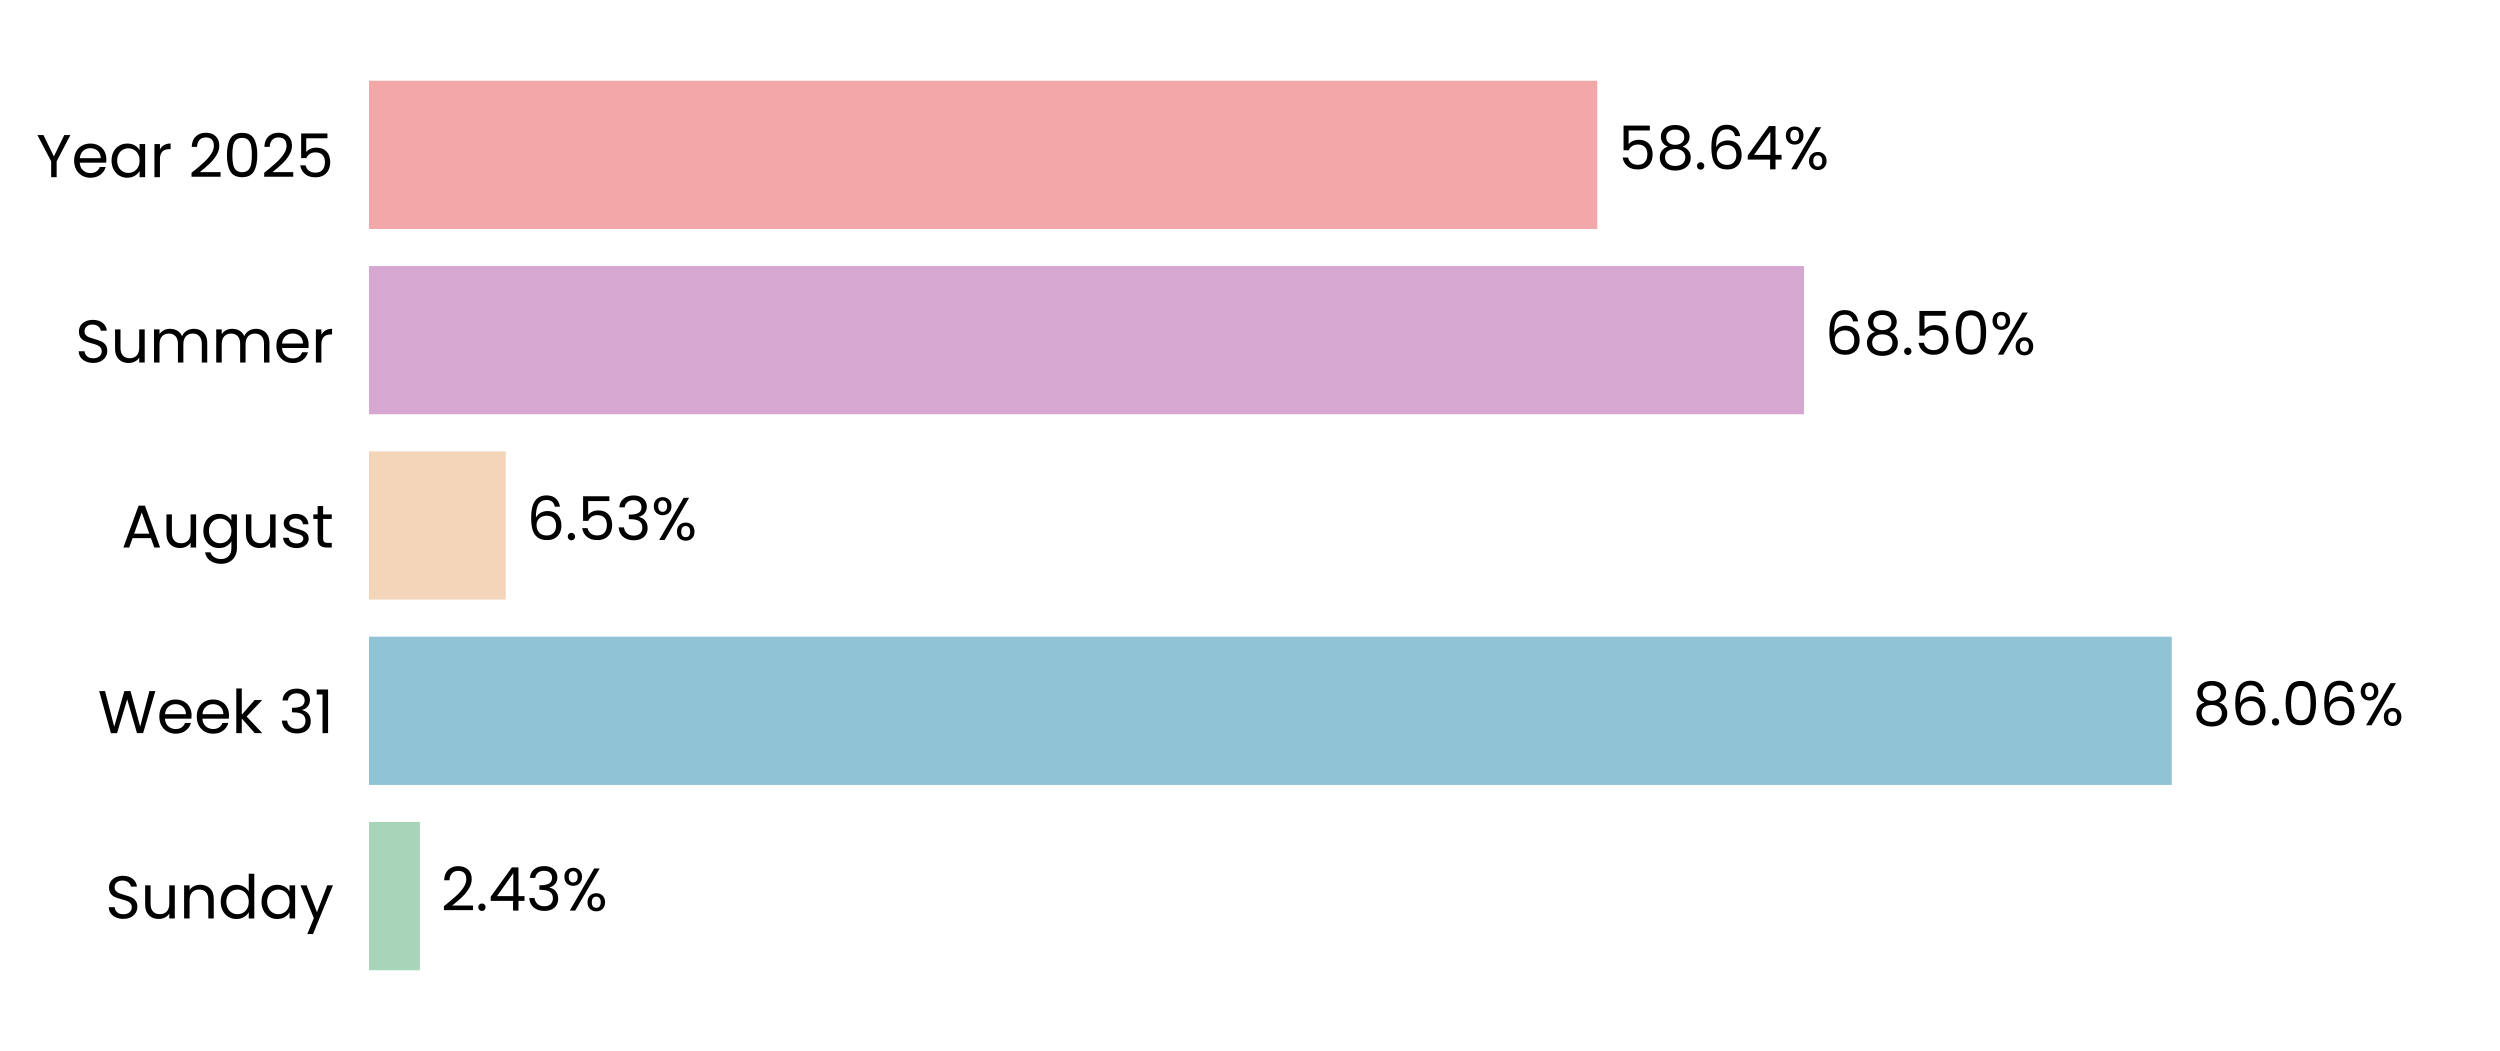
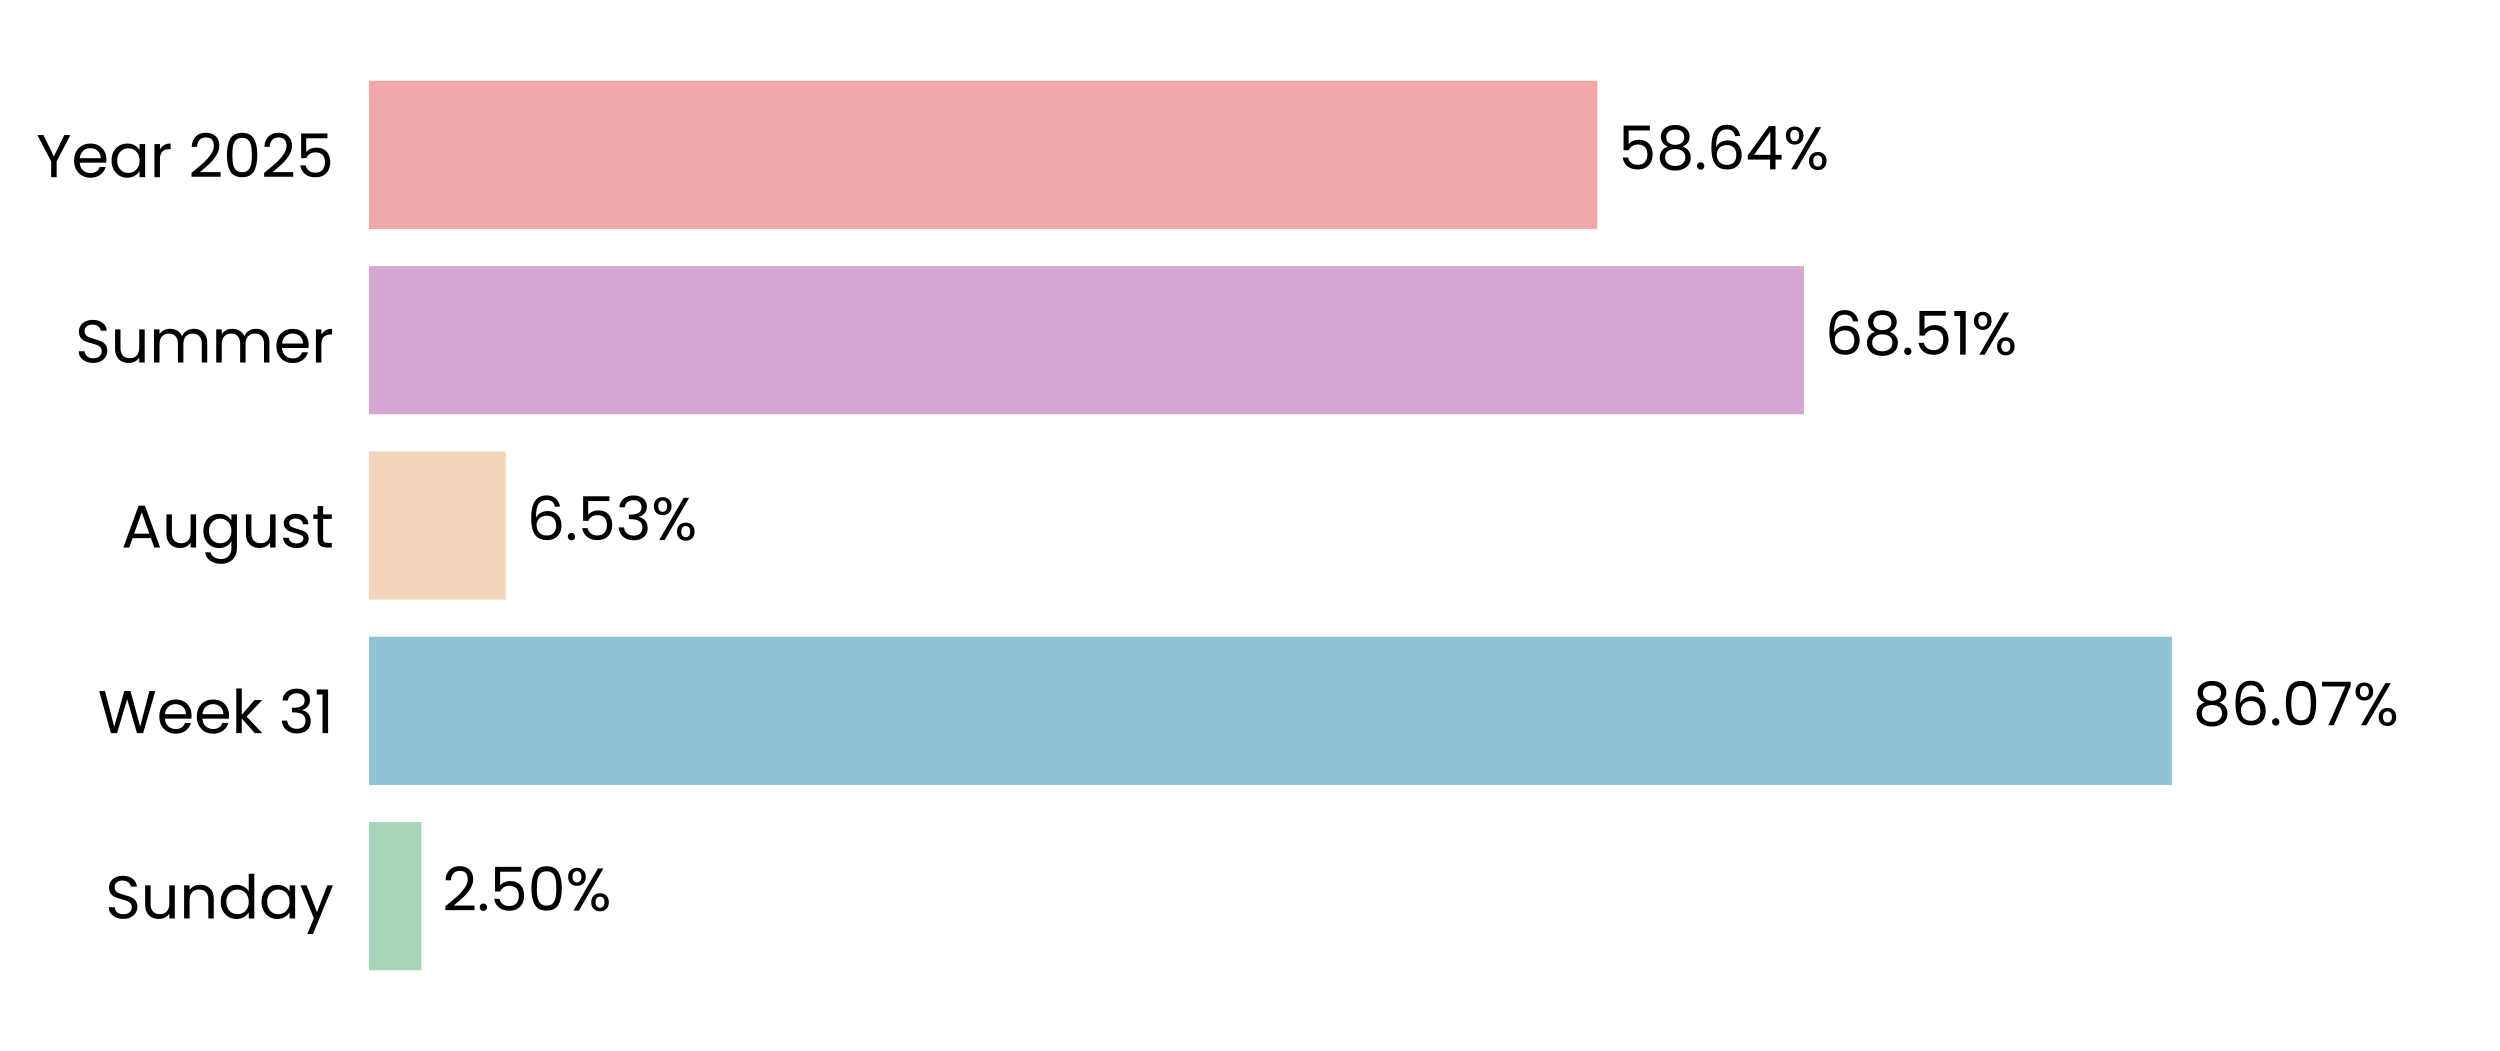
<svg xmlns="http://www.w3.org/2000/svg" xmlns:xlink="http://www.w3.org/1999/xlink" width="496.691pt" height="208.8pt" viewBox="0 0 496.691 208.8" version="1.1">
  <defs>
    <style type="text/css">*{stroke-linejoin: round; stroke-linecap: butt}</style>
  </defs>
  <g id="figure_1">
    <g id="patch_1">
      <path d="M 0 208.8  L 496.691 208.8  L 496.691 0  L 0 0  L 0 208.8  z " style="fill: none" />
    </g>
    <g id="axes_1">
      <g id="patch_2">
        <path d="M 73.311 201.6  L 489.491 201.6  L 489.491 7.2  L 73.311 7.2  L 73.311 201.6  z " style="fill: none" />
      </g>
      <g id="patch_3">
-         <path d="M 73.311 192.764  L 83.427 192.764  L 83.427 163.309  L 73.311 163.309  z " clip-path="url(#p442015dc7d)" style="fill: #a8d5ba" />
+         <path d="M 73.311 192.764  L 83.716 192.764  L 83.716 163.309  L 73.311 163.309  z " clip-path="url(#p1661874bd2)" style="fill: #a8d5ba" />
      </g>
      <g id="patch_4">
-         <path d="M 73.311 155.945  L 431.482 155.945  L 431.482 126.491  L 73.311 126.491  z " clip-path="url(#p442015dc7d)" style="fill: #90c3d4" />
+         <path d="M 73.311 155.945  L 431.523 155.945  L 431.523 126.491  L 73.311 126.491  z " clip-path="url(#p1661874bd2)" style="fill: #90c3d4" />
      </g>
      <g id="patch_5">
-         <path d="M 73.311 119.127  L 100.488 119.127  L 100.488 89.673  L 73.311 89.673  z " clip-path="url(#p442015dc7d)" style="fill: #f3d6ba" />
+         <path d="M 73.311 119.127  L 100.497 119.127  L 100.497 89.673  L 73.311 89.673  z " clip-path="url(#p1661874bd2)" style="fill: #f3d6ba" />
      </g>
      <g id="patch_6">
-         <path d="M 73.311 82.309  L 358.414 82.309  L 358.414 52.855  L 73.311 52.855  z " clip-path="url(#p442015dc7d)" style="fill: #d6a8d1" />
+         <path d="M 73.311 82.309  L 358.417 82.309  L 358.417 52.855  L 73.311 52.855  z " clip-path="url(#p1661874bd2)" style="fill: #d6a8d1" />
      </g>
      <g id="patch_7">
-         <path d="M 73.311 45.491  L 317.346 45.491  L 317.346 16.036  L 73.311 16.036  z " clip-path="url(#p442015dc7d)" style="fill: #f2a8a8" />
+         <path d="M 73.311 45.491  L 317.347 45.491  L 317.347 16.036  L 73.311 16.036  z " clip-path="url(#p1661874bd2)" style="fill: #f2a8a8" />
      </g>
      <g id="matplotlib.axis_1">
        <g id="ytick_1">
          <g id="text_1">
            <g transform="translate(20.92875 182.4764) scale(0.12 -0.12)">
              <defs>
                <path id="Poppins-Regular-53" d="M 1907 -45  Q 1466 -45 1117 112  Q 768 269 569 547  Q 371 826 365 1190  L 986 1190  Q 1018 877 1245 662  Q 1472 448 1907 448  Q 2323 448 2563 656  Q 2803 864 2803 1190  Q 2803 1446 2662 1606  Q 2522 1766 2310 1849  Q 2099 1933 1741 2029  Q 1299 2144 1033 2259  Q 768 2374 579 2620  Q 390 2867 390 3283  Q 390 3648 576 3929  Q 762 4211 1098 4364  Q 1434 4518 1869 4518  Q 2496 4518 2896 4204  Q 3296 3891 3347 3373  L 2707 3373  Q 2675 3629 2438 3824  Q 2202 4019 1811 4019  Q 1446 4019 1216 3830  Q 986 3642 986 3302  Q 986 3059 1123 2905  Q 1261 2752 1462 2672  Q 1664 2592 2029 2490  Q 2470 2368 2739 2249  Q 3008 2131 3200 1884  Q 3392 1638 3392 1216  Q 3392 890 3219 602  Q 3046 314 2707 134  Q 2368 -45 1907 -45  z " transform="scale(0.015625)" />
                <path id="Poppins-Regular-75" d="M 3603 3507  L 3603 0  L 3021 0  L 3021 518  Q 2854 250 2556 99  Q 2259 -51 1901 -51  Q 1491 -51 1164 118  Q 838 288 649 627  Q 461 966 461 1453  L 461 3507  L 1037 3507  L 1037 1530  Q 1037 1011 1299 732  Q 1562 454 2016 454  Q 2483 454 2752 742  Q 3021 1030 3021 1581  L 3021 3507  L 3603 3507  z " transform="scale(0.015625)" />
                <path id="Poppins-Regular-6e" d="M 2202 3571  Q 2842 3571 3238 3184  Q 3635 2797 3635 2067  L 3635 0  L 3059 0  L 3059 1984  Q 3059 2509 2796 2787  Q 2534 3066 2080 3066  Q 1619 3066 1347 2778  Q 1075 2490 1075 1939  L 1075 0  L 493 0  L 493 3507  L 1075 3507  L 1075 3008  Q 1248 3277 1545 3424  Q 1843 3571 2202 3571  z " transform="scale(0.015625)" />
                <path id="Poppins-Regular-64" d="M 275 1766  Q 275 2304 492 2710  Q 710 3117 1091 3341  Q 1472 3565 1946 3565  Q 2355 3565 2707 3376  Q 3059 3187 3245 2880  L 3245 4736  L 3834 4736  L 3834 0  L 3245 0  L 3245 659  Q 3072 346 2733 144  Q 2394 -58 1939 -58  Q 1472 -58 1091 172  Q 710 403 492 819  Q 275 1235 275 1766  z M 3245 1760  Q 3245 2157 3085 2451  Q 2925 2746 2653 2902  Q 2381 3059 2054 3059  Q 1728 3059 1459 2905  Q 1190 2752 1030 2457  Q 870 2163 870 1766  Q 870 1363 1030 1065  Q 1190 768 1459 611  Q 1728 454 2054 454  Q 2381 454 2653 611  Q 2925 768 3085 1065  Q 3245 1363 3245 1760  z " transform="scale(0.015625)" />
                <path id="Poppins-Regular-61" d="M 275 1766  Q 275 2304 492 2710  Q 710 3117 1091 3341  Q 1472 3565 1939 3565  Q 2400 3565 2739 3366  Q 3078 3168 3245 2867  L 3245 3507  L 3834 3507  L 3834 0  L 3245 0  L 3245 653  Q 3072 346 2729 144  Q 2387 -58 1933 -58  Q 1466 -58 1088 172  Q 710 403 492 819  Q 275 1235 275 1766  z M 3245 1760  Q 3245 2157 3085 2451  Q 2925 2746 2653 2902  Q 2381 3059 2054 3059  Q 1728 3059 1459 2905  Q 1190 2752 1030 2457  Q 870 2163 870 1766  Q 870 1363 1030 1065  Q 1190 768 1459 611  Q 1728 454 2054 454  Q 2381 454 2653 611  Q 2925 768 3085 1065  Q 3245 1363 3245 1760  z " transform="scale(0.015625)" />
                <path id="Poppins-Regular-79" d="M 3514 3507  L 1402 -1651  L 800 -1651  L 1491 38  L 77 3507  L 723 3507  L 1824 666  L 2912 3507  L 3514 3507  z " transform="scale(0.015625)" />
              </defs>
              <use xlink:href="#Poppins-Regular-53" />
              <use xlink:href="#Poppins-Regular-75" transform="translate(58.7 0)" />
              <use xlink:href="#Poppins-Regular-6e" transform="translate(122.7 0)" />
              <use xlink:href="#Poppins-Regular-64" transform="translate(186.7 0)" />
              <use xlink:href="#Poppins-Regular-61" transform="translate(254.3 0)" />
              <use xlink:href="#Poppins-Regular-79" transform="translate(321.8999 0)" />
            </g>
          </g>
        </g>
        <g id="ytick_2">
          <g id="text_2">
            <g transform="translate(19.42687 145.6582) scale(0.12 -0.12)">
              <defs>
                <path id="Poppins-Regular-57" d="M 6099 4461  L 4806 0  L 4154 0  L 3117 3590  L 2042 0  L 1395 -6  L 147 4461  L 768 4461  L 1741 678  L 2816 4461  L 3469 4461  L 4493 691  L 5472 4461  L 6099 4461  z " transform="scale(0.015625)" />
                <path id="Poppins-Regular-65" d="M 3693 1888  Q 3693 1722 3674 1536  L 870 1536  Q 902 1018 1225 726  Q 1549 435 2010 435  Q 2387 435 2640 611  Q 2893 787 2995 1082  L 3622 1082  Q 3482 576 3059 259  Q 2637 -58 2010 -58  Q 1510 -58 1116 166  Q 723 390 499 803  Q 275 1216 275 1760  Q 275 2304 492 2713  Q 710 3123 1104 3344  Q 1498 3565 2010 3565  Q 2509 3565 2893 3347  Q 3277 3130 3485 2749  Q 3693 2368 3693 1888  z M 3091 2010  Q 3091 2342 2944 2582  Q 2797 2822 2544 2947  Q 2291 3072 1984 3072  Q 1542 3072 1232 2790  Q 922 2509 877 2010  L 3091 2010  z " transform="scale(0.015625)" />
                <path id="Poppins-Regular-6b" d="M 2451 0  L 1075 1549  L 1075 0  L 493 0  L 493 4736  L 1075 4736  L 1075 1952  L 2426 3507  L 3238 3507  L 1587 1760  L 3245 0  L 2451 0  z " transform="scale(0.015625)" />
                <path id="Poppins-Regular-20" transform="scale(0.015625)" />
                <path id="Poppins-Regular-33" d="M 384 3462  Q 429 4051 838 4384  Q 1248 4717 1901 4717  Q 2336 4717 2653 4560  Q 2970 4403 3133 4134  Q 3296 3866 3296 3526  Q 3296 3130 3069 2842  Q 2842 2554 2477 2470  L 2477 2438  Q 2893 2336 3136 2035  Q 3379 1734 3379 1248  Q 3379 883 3212 592  Q 3046 301 2713 134  Q 2381 -32 1914 -32  Q 1235 -32 800 323  Q 365 678 314 1331  L 877 1331  Q 922 947 1190 704  Q 1459 461 1907 461  Q 2355 461 2588 694  Q 2822 928 2822 1299  Q 2822 1779 2502 1990  Q 2182 2202 1536 2202  L 1389 2202  L 1389 2688  L 1542 2688  Q 2131 2694 2432 2883  Q 2733 3072 2733 3469  Q 2733 3808 2512 4013  Q 2291 4218 1882 4218  Q 1485 4218 1241 4013  Q 998 3808 954 3462  L 384 3462  z " transform="scale(0.015625)" />
                <path id="Poppins-Regular-31" d="M 243 4096  L 243 4627  L 1446 4627  L 1446 0  L 858 0  L 858 4096  L 243 4096  z " transform="scale(0.015625)" />
              </defs>
              <use xlink:href="#Poppins-Regular-57" />
              <use xlink:href="#Poppins-Regular-65" transform="translate(97.59999 0)" />
              <use xlink:href="#Poppins-Regular-65" transform="translate(159.6 0)" />
              <use xlink:href="#Poppins-Regular-6b" transform="translate(221.6 0)" />
              <use xlink:href="#Poppins-Regular-20" transform="translate(273.0999 0)" />
              <use xlink:href="#Poppins-Regular-33" transform="translate(299.7999 0)" />
              <use xlink:href="#Poppins-Regular-31" transform="translate(358.6999 0)" />
            </g>
          </g>
        </g>
        <g id="ytick_3">
          <g id="text_3">
            <g transform="translate(24.11812 108.78) scale(0.12 -0.12)">
              <defs>
                <path id="Poppins-Regular-41" d="M 3130 992  L 1184 992  L 826 0  L 211 0  L 1824 4435  L 2496 4435  L 4102 0  L 3488 0  L 3130 992  z M 2963 1466  L 2157 3718  L 1350 1466  L 2963 1466  z " transform="scale(0.015625)" />
                <path id="Poppins-Regular-67" d="M 1939 3565  Q 2394 3565 2736 3366  Q 3078 3168 3245 2867  L 3245 3507  L 3834 3507  L 3834 -77  Q 3834 -557 3629 -931  Q 3424 -1306 3043 -1517  Q 2662 -1728 2157 -1728  Q 1466 -1728 1005 -1401  Q 544 -1075 461 -512  L 1037 -512  Q 1133 -832 1433 -1027  Q 1734 -1222 2157 -1222  Q 2637 -1222 2941 -921  Q 3245 -621 3245 -77  L 3245 659  Q 3072 352 2733 147  Q 2394 -58 1939 -58  Q 1472 -58 1091 172  Q 710 403 492 819  Q 275 1235 275 1766  Q 275 2304 492 2710  Q 710 3117 1091 3341  Q 1472 3565 1939 3565  z M 3245 1760  Q 3245 2157 3085 2451  Q 2925 2746 2653 2902  Q 2381 3059 2054 3059  Q 1728 3059 1459 2905  Q 1190 2752 1030 2457  Q 870 2163 870 1766  Q 870 1363 1030 1065  Q 1190 768 1459 611  Q 1728 454 2054 454  Q 2381 454 2653 611  Q 2925 768 3085 1065  Q 3245 1363 3245 1760  z " transform="scale(0.015625)" />
                <path id="Poppins-Regular-73" d="M 1734 -58  Q 1331 -58 1011 80  Q 691 218 505 464  Q 320 710 301 1030  L 902 1030  Q 928 768 1149 601  Q 1370 435 1728 435  Q 2061 435 2253 582  Q 2445 730 2445 954  Q 2445 1184 2240 1296  Q 2035 1408 1606 1517  Q 1216 1619 969 1724  Q 723 1830 547 2038  Q 371 2246 371 2586  Q 371 2854 531 3078  Q 691 3302 985 3433  Q 1280 3565 1658 3565  Q 2240 3565 2598 3270  Q 2957 2976 2982 2464  L 2400 2464  Q 2381 2739 2179 2905  Q 1978 3072 1638 3072  Q 1325 3072 1139 2937  Q 954 2803 954 2586  Q 954 2413 1066 2301  Q 1178 2189 1347 2121  Q 1517 2054 1818 1971  Q 2195 1869 2432 1769  Q 2669 1670 2838 1472  Q 3008 1274 3014 954  Q 3014 666 2854 435  Q 2694 205 2403 73  Q 2112 -58 1734 -58  z " transform="scale(0.015625)" />
                <path id="Poppins-Regular-74" d="M 1203 3027  L 1203 960  Q 1203 704 1312 598  Q 1421 493 1690 493  L 2118 493  L 2118 0  L 1594 0  Q 1107 0 864 224  Q 621 448 621 960  L 621 3027  L 166 3027  L 166 3507  L 621 3507  L 621 4390  L 1203 4390  L 1203 3507  L 2118 3507  L 2118 3027  L 1203 3027  z " transform="scale(0.015625)" />
              </defs>
              <use xlink:href="#Poppins-Regular-41" />
              <use xlink:href="#Poppins-Regular-75" transform="translate(67.39999 0)" />
              <use xlink:href="#Poppins-Regular-67" transform="translate(131.4 0)" />
              <use xlink:href="#Poppins-Regular-75" transform="translate(199 0)" />
              <use xlink:href="#Poppins-Regular-73" transform="translate(263 0)" />
              <use xlink:href="#Poppins-Regular-74" transform="translate(315.2 0)" />
            </g>
          </g>
        </g>
        <g id="ytick_4">
          <g id="text_4">
            <g transform="translate(14.95125 72.02182) scale(0.12 -0.12)">
              <defs>
                <path id="Poppins-Regular-6d" d="M 4710 3571  Q 5120 3571 5440 3401  Q 5760 3232 5945 2893  Q 6131 2554 6131 2067  L 6131 0  L 5555 0  L 5555 1984  Q 5555 2509 5296 2787  Q 5037 3066 4595 3066  Q 4141 3066 3872 2774  Q 3603 2483 3603 1933  L 3603 0  L 3027 0  L 3027 1984  Q 3027 2509 2768 2787  Q 2509 3066 2067 3066  Q 1613 3066 1344 2774  Q 1075 2483 1075 1933  L 1075 0  L 493 0  L 493 3507  L 1075 3507  L 1075 3002  Q 1248 3277 1539 3424  Q 1830 3571 2182 3571  Q 2624 3571 2963 3372  Q 3302 3174 3469 2790  Q 3616 3162 3955 3366  Q 4294 3571 4710 3571  z " transform="scale(0.015625)" />
                <path id="Poppins-Regular-72" d="M 1075 2938  Q 1229 3238 1513 3404  Q 1798 3571 2208 3571  L 2208 2970  L 2054 2970  Q 1075 2970 1075 1907  L 1075 0  L 493 0  L 493 3507  L 1075 3507  L 1075 2938  z " transform="scale(0.015625)" />
              </defs>
              <use xlink:href="#Poppins-Regular-53" />
              <use xlink:href="#Poppins-Regular-75" transform="translate(58.7 0)" />
              <use xlink:href="#Poppins-Regular-6d" transform="translate(122.7 0)" />
              <use xlink:href="#Poppins-Regular-6d" transform="translate(225.7 0)" />
              <use xlink:href="#Poppins-Regular-65" transform="translate(328.7 0)" />
              <use xlink:href="#Poppins-Regular-72" transform="translate(390.6999 0)" />
            </g>
          </g>
        </g>
        <g id="ytick_5">
          <g id="text_5">
            <g transform="translate(7.2 35.20364) scale(0.12 -0.12)">
              <defs>
                <path id="Poppins-Regular-59" d="M 3616 4461  L 2163 1683  L 2163 0  L 1581 0  L 1581 1683  L 122 4461  L 768 4461  L 1869 2202  L 2970 4461  L 3616 4461  z " transform="scale(0.015625)" />
                <path id="Poppins-Regular-32" d="M 326 467  Q 1139 1120 1600 1539  Q 2061 1958 2377 2416  Q 2694 2874 2694 3315  Q 2694 3731 2492 3971  Q 2291 4211 1843 4211  Q 1408 4211 1168 3939  Q 928 3667 909 3213  L 346 3213  Q 371 3930 780 4320  Q 1190 4710 1837 4710  Q 2496 4710 2883 4345  Q 3270 3981 3270 3341  Q 3270 2810 2953 2307  Q 2637 1805 2233 1424  Q 1830 1043 1203 538  L 3405 538  L 3405 51  L 326 51  L 326 467  z " transform="scale(0.015625)" />
                <path id="Poppins-Regular-30" d="M 397 2362  Q 397 3462 755 4080  Q 1114 4698 2010 4698  Q 2899 4698 3257 4080  Q 3616 3462 3616 2362  Q 3616 1242 3257 621  Q 2899 0 2010 0  Q 1114 0 755 621  Q 397 1242 397 2362  z M 3040 2362  Q 3040 2918 2966 3305  Q 2893 3693 2665 3929  Q 2438 4166 2010 4166  Q 1574 4166 1347 3929  Q 1120 3693 1046 3305  Q 973 2918 973 2362  Q 973 1786 1046 1395  Q 1120 1005 1347 768  Q 1574 531 2010 531  Q 2438 531 2665 768  Q 2893 1005 2966 1395  Q 3040 1786 3040 2362  z " transform="scale(0.015625)" />
                <path id="Poppins-Regular-35" d="M 3347 4122  L 1101 4122  L 1101 2662  Q 1248 2867 1536 2998  Q 1824 3130 2157 3130  Q 2688 3130 3021 2909  Q 3354 2688 3498 2339  Q 3642 1990 3642 1600  Q 3642 1139 3469 774  Q 3296 410 2941 198  Q 2586 -13 2061 -13  Q 1389 -13 973 332  Q 557 678 467 1254  L 1037 1254  Q 1120 890 1389 685  Q 1658 480 2067 480  Q 2573 480 2829 784  Q 3085 1088 3085 1587  Q 3085 2086 2829 2358  Q 2573 2630 2074 2630  Q 1734 2630 1481 2467  Q 1229 2304 1114 2022  L 563 2022  L 563 4634  L 3347 4634  L 3347 4122  z " transform="scale(0.015625)" />
              </defs>
              <use xlink:href="#Poppins-Regular-59" />
              <use xlink:href="#Poppins-Regular-65" transform="translate(58.39999 0)" />
              <use xlink:href="#Poppins-Regular-61" transform="translate(120.4 0)" />
              <use xlink:href="#Poppins-Regular-72" transform="translate(188 0)" />
              <use xlink:href="#Poppins-Regular-20" transform="translate(225.3 0)" />
              <use xlink:href="#Poppins-Regular-32" transform="translate(252 0)" />
              <use xlink:href="#Poppins-Regular-30" transform="translate(309.4999 0)" />
              <use xlink:href="#Poppins-Regular-32" transform="translate(372.2999 0)" />
              <use xlink:href="#Poppins-Regular-35" transform="translate(429.7999 0)" />
            </g>
          </g>
        </g>
      </g>
      <g id="text_6">
-         <g transform="translate(87.58854 180.9164) scale(0.12 -0.12)">
+         <g transform="translate(87.87755 180.9164) scale(0.12 -0.12)">
          <defs>
            <path id="Poppins-Regular-2e" d="M 678 -38  Q 512 -38 397 77  Q 282 192 282 358  Q 282 525 397 640  Q 512 755 678 755  Q 838 755 950 640  Q 1062 525 1062 358  Q 1062 192 950 77  Q 838 -38 678 -38  z " transform="scale(0.015625)" />
-             <path id="Poppins-Regular-34" d="M 256 1030  L 256 1472  L 2502 4582  L 3200 4582  L 3200 1536  L 3840 1536  L 3840 1030  L 3200 1030  L 3200 0  L 2624 0  L 2624 1030  L 256 1030  z M 2650 3974  L 928 1536  L 2650 1536  L 2650 3974  z " transform="scale(0.015625)" />
            <path id="Poppins-Regular-25" d="M 269 3584  Q 269 4019 531 4278  Q 794 4538 1203 4538  Q 1613 4538 1875 4278  Q 2138 4019 2138 3584  Q 2138 3142 1875 2883  Q 1613 2624 1203 2624  Q 794 2624 531 2883  Q 269 3142 269 3584  z M 4006 4467  L 1414 0  L 838 0  L 3430 4467  L 4006 4467  z M 1203 4179  Q 986 4179 861 4028  Q 736 3878 736 3584  Q 736 3290 861 3136  Q 986 2982 1203 2982  Q 1421 2982 1549 3139  Q 1677 3296 1677 3584  Q 1677 3878 1549 4028  Q 1421 4179 1203 4179  z M 2720 883  Q 2720 1325 2982 1584  Q 3245 1843 3654 1843  Q 4064 1843 4323 1584  Q 4582 1325 4582 883  Q 4582 448 4323 185  Q 4064 -77 3654 -77  Q 3245 -77 2982 182  Q 2720 442 2720 883  z M 3648 1478  Q 3430 1478 3302 1328  Q 3174 1178 3174 883  Q 3174 595 3302 444  Q 3430 294 3648 294  Q 3866 294 3994 444  Q 4122 595 4122 883  Q 4122 1178 3994 1328  Q 3866 1478 3648 1478  z " transform="scale(0.015625)" />
          </defs>
          <use xlink:href="#Poppins-Regular-32" />
          <use xlink:href="#Poppins-Regular-2e" transform="translate(57.49999 0)" />
-           <use xlink:href="#Poppins-Regular-34" transform="translate(78.49997 0)" />
-           <use xlink:href="#Poppins-Regular-33" transform="translate(141.4 0)" />
-           <use xlink:href="#Poppins-Regular-25" transform="translate(200.3 0)" />
+           <use xlink:href="#Poppins-Regular-35" transform="translate(78.49997 0)" />
+           <use xlink:href="#Poppins-Regular-30" transform="translate(141.3 0)" />
+           <use xlink:href="#Poppins-Regular-25" transform="translate(204.0999 0)" />
        </g>
      </g>
      <g id="text_7">
-         <g transform="translate(435.6438 144.0982) scale(0.12 -0.12)">
+         <g transform="translate(435.6851 144.0982) scale(0.12 -0.12)">
          <defs>
            <path id="Poppins-Regular-38" d="M 1242 2406  Q 883 2547 691 2816  Q 499 3085 499 3469  Q 499 3814 672 4092  Q 845 4371 1187 4534  Q 1530 4698 2016 4698  Q 2502 4698 2844 4534  Q 3187 4371 3363 4092  Q 3539 3814 3539 3469  Q 3539 3098 3340 2819  Q 3142 2541 2797 2406  Q 3194 2285 3427 1981  Q 3661 1677 3661 1248  Q 3661 832 3456 521  Q 3251 211 2876 41  Q 2502 -128 2016 -128  Q 1530 -128 1162 41  Q 794 211 589 521  Q 384 832 384 1248  Q 384 1677 614 1984  Q 845 2291 1242 2406  z M 2976 3398  Q 2976 3789 2720 4000  Q 2464 4211 2016 4211  Q 1574 4211 1318 4000  Q 1062 3789 1062 3392  Q 1062 3034 1328 2816  Q 1594 2598 2016 2598  Q 2445 2598 2710 2819  Q 2976 3040 2976 3398  z M 2016 2150  Q 1542 2150 1241 1929  Q 941 1709 941 1267  Q 941 858 1232 608  Q 1523 358 2016 358  Q 2509 358 2797 608  Q 3085 858 3085 1267  Q 3085 1696 2790 1923  Q 2496 2150 2016 2150  z " transform="scale(0.015625)" />
            <path id="Poppins-Regular-36" d="M 2976 3526  Q 2835 4237 2099 4237  Q 1530 4237 1248 3798  Q 966 3360 973 2355  Q 1120 2688 1462 2877  Q 1805 3066 2227 3066  Q 2886 3066 3280 2656  Q 3674 2246 3674 1523  Q 3674 1088 3504 742  Q 3334 397 2992 192  Q 2650 -13 2163 -13  Q 1504 -13 1133 281  Q 762 576 614 1094  Q 467 1613 467 2374  Q 467 4723 2106 4723  Q 2733 4723 3091 4384  Q 3450 4045 3514 3526  L 2976 3526  z M 2106 2573  Q 1830 2573 1587 2461  Q 1344 2349 1193 2121  Q 1043 1894 1043 1568  Q 1043 1082 1324 778  Q 1606 474 2131 474  Q 2579 474 2844 752  Q 3110 1030 3110 1504  Q 3110 2003 2854 2288  Q 2598 2573 2106 2573  z " transform="scale(0.015625)" />
+             <path id="Poppins-Regular-37" d="M 3245 4173  L 1466 0  L 877 0  L 2682 4115  L 211 4115  L 211 4614  L 3245 4614  L 3245 4173  z " transform="scale(0.015625)" />
          </defs>
          <use xlink:href="#Poppins-Regular-38" />
          <use xlink:href="#Poppins-Regular-36" transform="translate(63.09999 0)" />
          <use xlink:href="#Poppins-Regular-2e" transform="translate(126.6 0)" />
          <use xlink:href="#Poppins-Regular-30" transform="translate(147.6 0)" />
-           <use xlink:href="#Poppins-Regular-36" transform="translate(210.3999 0)" />
-           <use xlink:href="#Poppins-Regular-25" transform="translate(273.8999 0)" />
+           <use xlink:href="#Poppins-Regular-37" transform="translate(210.3999 0)" />
+           <use xlink:href="#Poppins-Regular-25" transform="translate(264.9999 0)" />
        </g>
      </g>
      <g id="text_8">
-         <g transform="translate(104.6497 107.28) scale(0.12 -0.12)">
+         <g transform="translate(104.659 107.28) scale(0.12 -0.12)">
          <use xlink:href="#Poppins-Regular-36" />
          <use xlink:href="#Poppins-Regular-2e" transform="translate(63.49999 0)" />
          <use xlink:href="#Poppins-Regular-35" transform="translate(84.49997 0)" />
          <use xlink:href="#Poppins-Regular-33" transform="translate(147.3 0)" />
          <use xlink:href="#Poppins-Regular-25" transform="translate(206.2 0)" />
        </g>
      </g>
      <g id="text_9">
-         <g transform="translate(362.5758 70.46182) scale(0.12 -0.12)">
+         <g transform="translate(362.579 70.46182) scale(0.12 -0.12)">
          <use xlink:href="#Poppins-Regular-36" />
          <use xlink:href="#Poppins-Regular-38" transform="translate(63.49999 0)" />
          <use xlink:href="#Poppins-Regular-2e" transform="translate(126.6 0)" />
          <use xlink:href="#Poppins-Regular-35" transform="translate(147.6 0)" />
-           <use xlink:href="#Poppins-Regular-30" transform="translate(210.3999 0)" />
-           <use xlink:href="#Poppins-Regular-25" transform="translate(273.1999 0)" />
+           <use xlink:href="#Poppins-Regular-31" transform="translate(210.3999 0)" />
+           <use xlink:href="#Poppins-Regular-25" transform="translate(242.3999 0)" />
        </g>
      </g>
      <g id="text_10">
-         <g transform="translate(321.5077 33.64364) scale(0.12 -0.12)">
+         <g transform="translate(321.5085 33.64364) scale(0.12 -0.12)">
+           <defs>
+             <path id="Poppins-Regular-34" d="M 256 1030  L 256 1472  L 2502 4582  L 3200 4582  L 3200 1536  L 3840 1536  L 3840 1030  L 3200 1030  L 3200 0  L 2624 0  L 2624 1030  L 256 1030  z M 2650 3974  L 928 1536  L 2650 1536  L 2650 3974  z " transform="scale(0.015625)" />
+           </defs>
          <use xlink:href="#Poppins-Regular-35" />
          <use xlink:href="#Poppins-Regular-38" transform="translate(62.79999 0)" />
          <use xlink:href="#Poppins-Regular-2e" transform="translate(125.9 0)" />
          <use xlink:href="#Poppins-Regular-36" transform="translate(146.9 0)" />
          <use xlink:href="#Poppins-Regular-34" transform="translate(210.3999 0)" />
          <use xlink:href="#Poppins-Regular-25" transform="translate(273.2999 0)" />
        </g>
      </g>
    </g>
  </g>
  <defs>
-     <clipPath id="p442015dc7d">
+     <clipPath id="p1661874bd2">
      <rect x="73.311" y="7.2" width="416.18" height="194.4" />
    </clipPath>
  </defs>
</svg>
